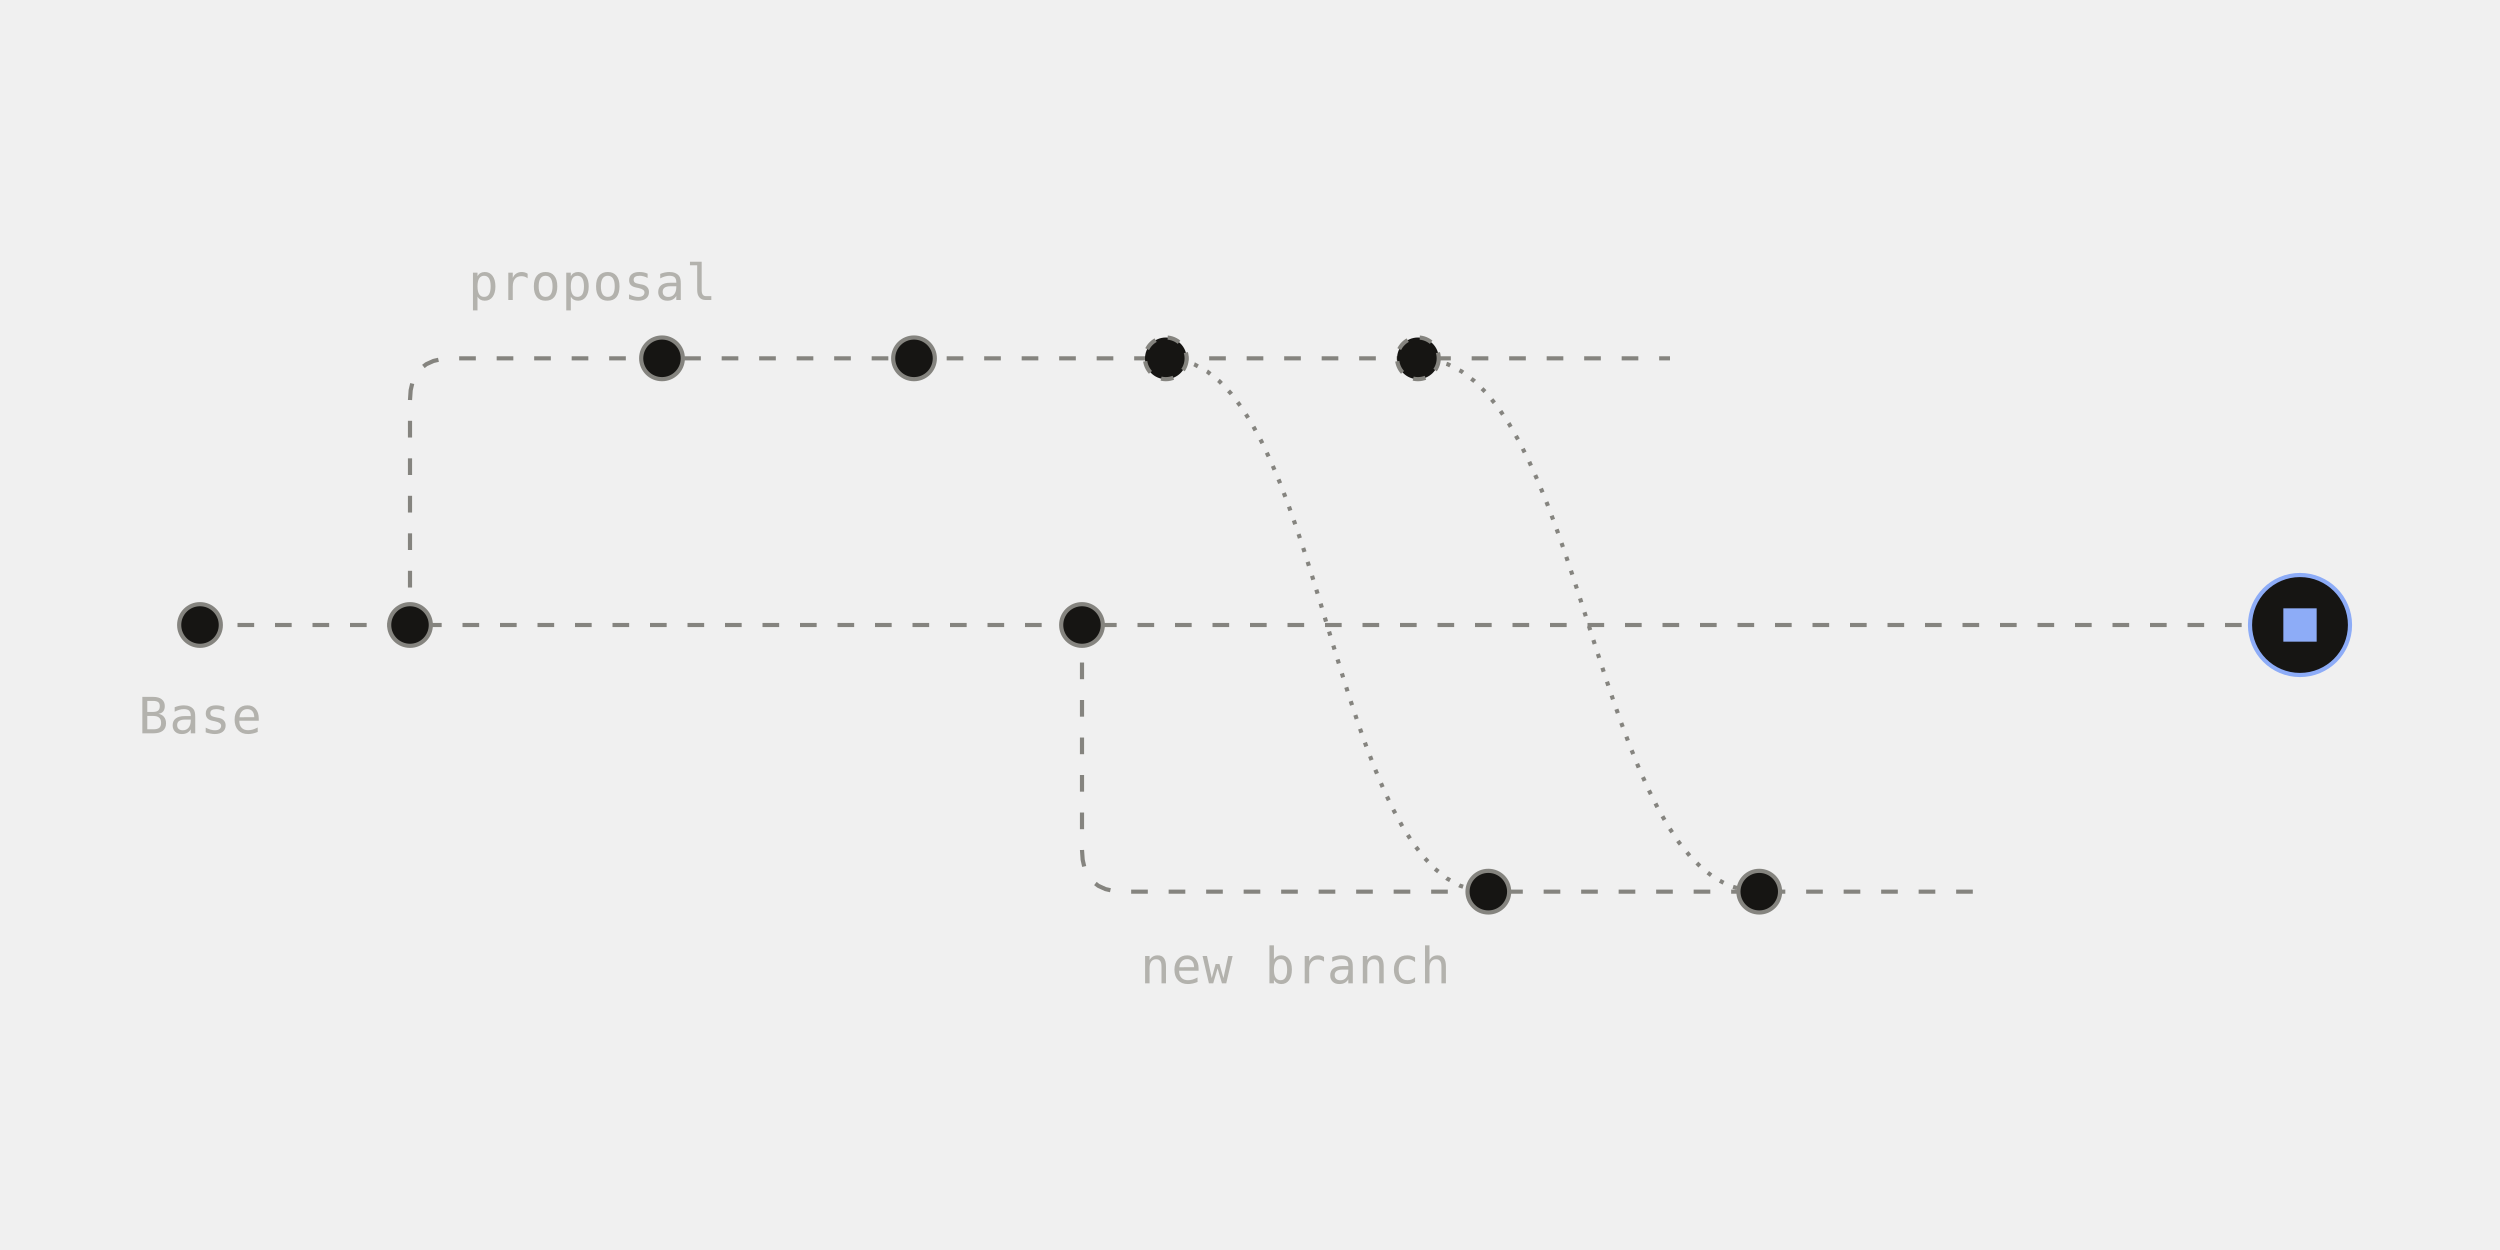
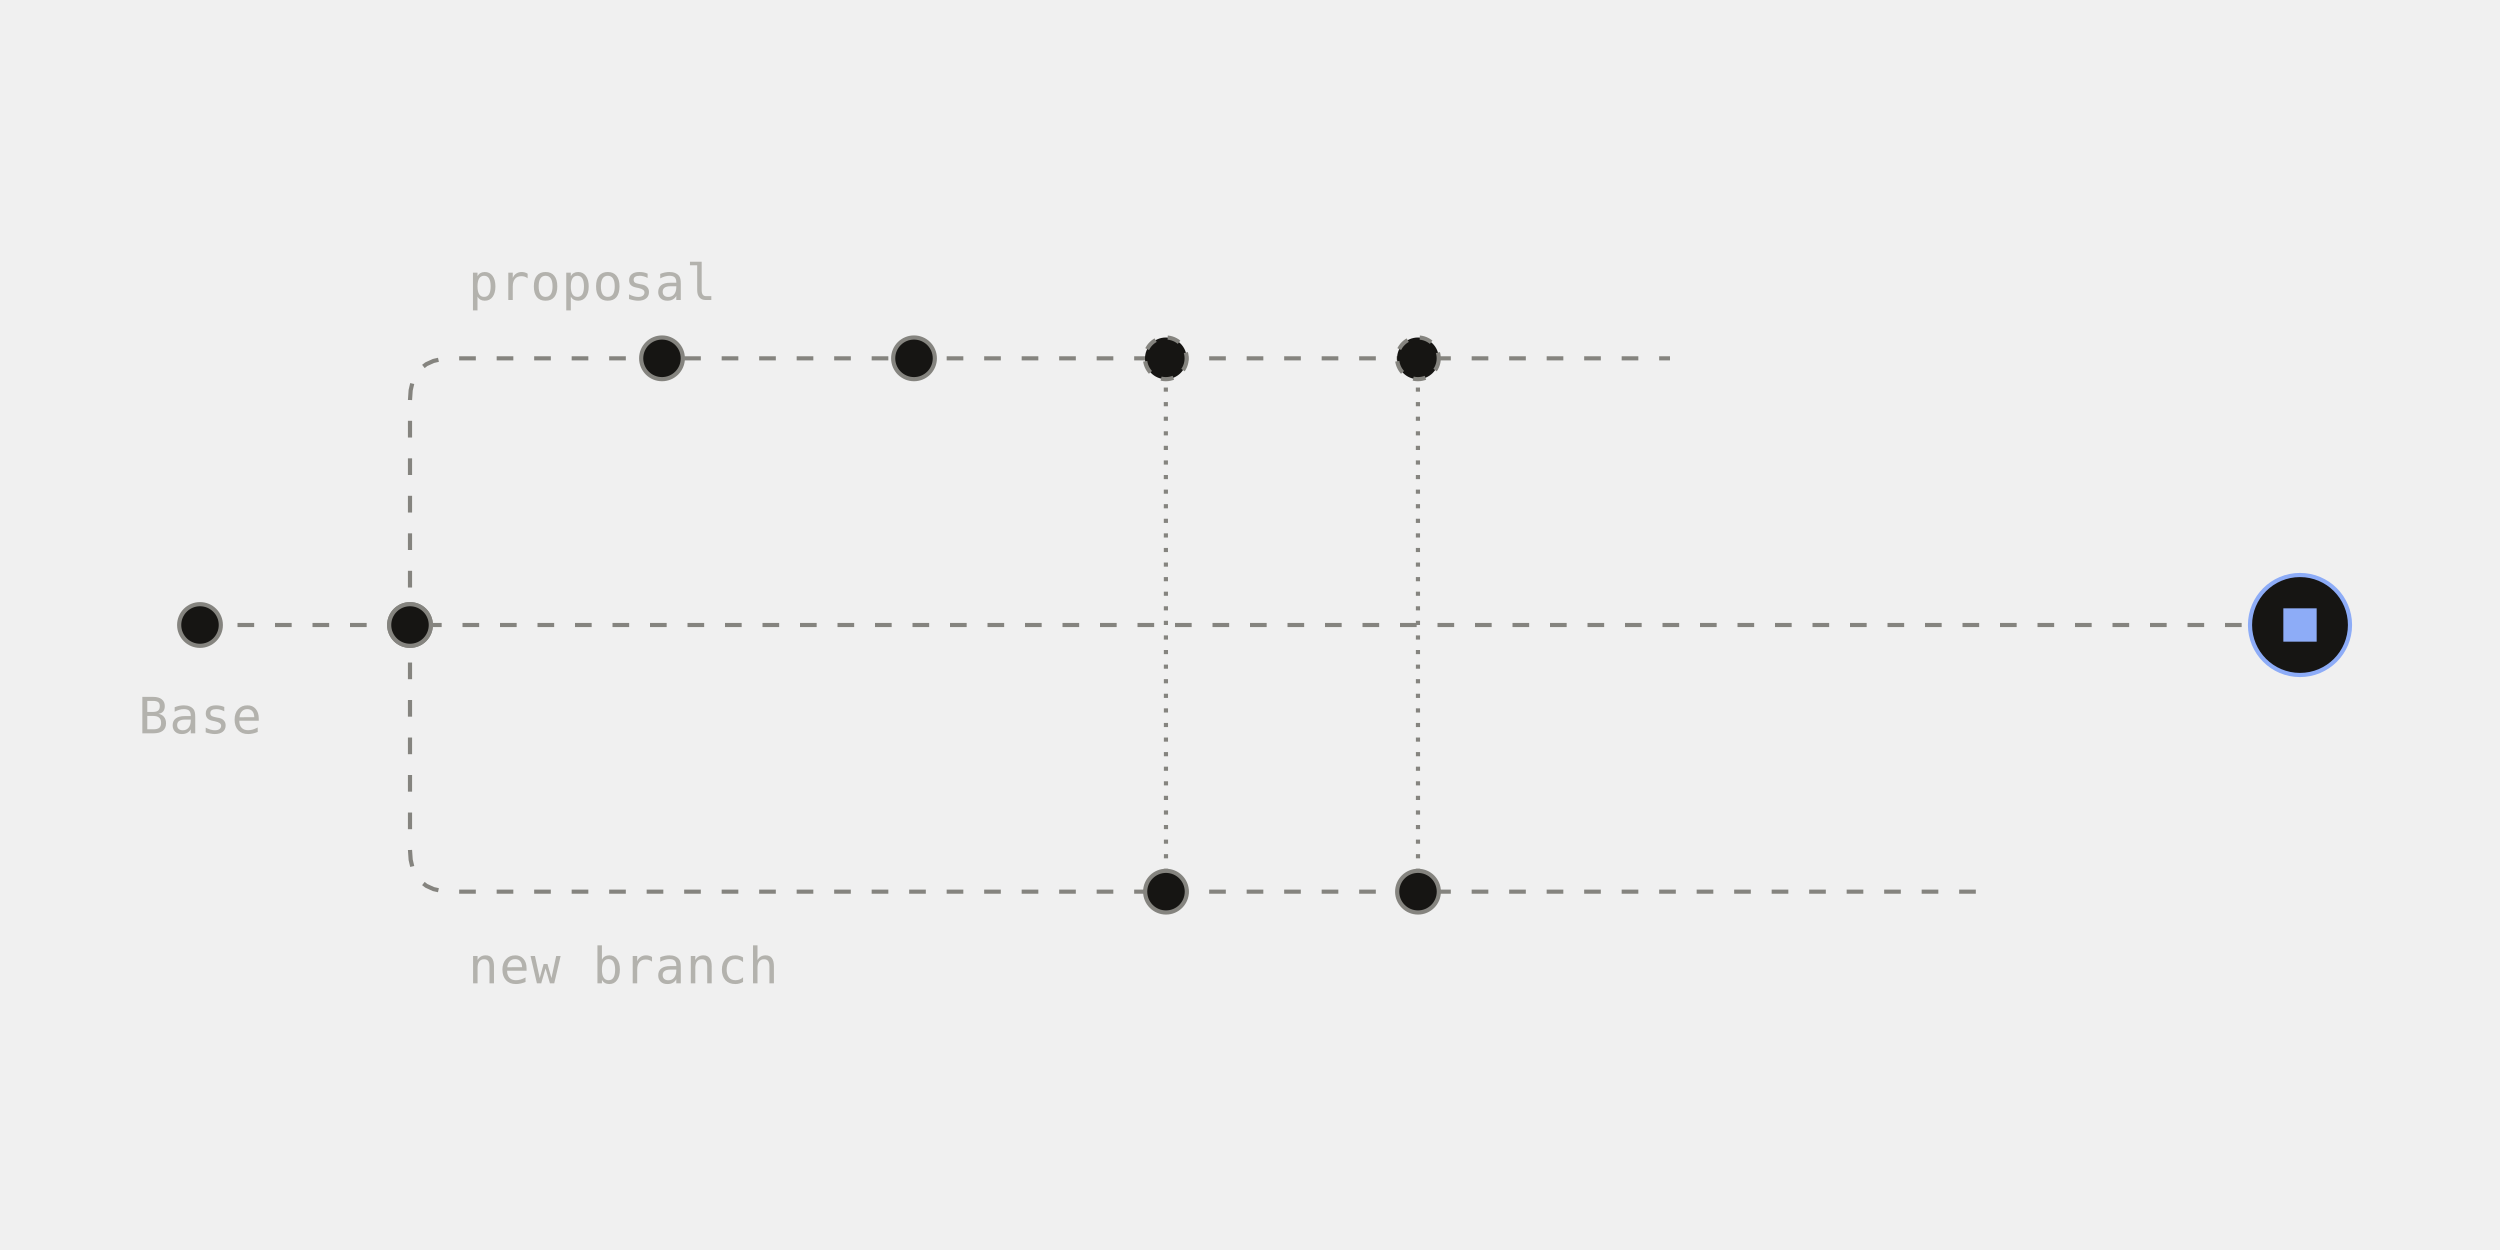
<svg xmlns="http://www.w3.org/2000/svg" width="600" height="300" viewBox="0 0 600 300" fill="none" role="img" class="fi8qrdk">
  <style>.fi8qrdk-p,.fi8qrdk-f,.fi8qrdk-r{transform-box:fill-box;transform-origin:center;animation-fill-mode:both}
.fi8qrdk-p{animation-name:fi8qrdk-pop;animation-duration:0.6s;animation-timing-function:cubic-bezier(.34,1.56,.64,1)}
@supports (animation-timing-function:linear(0,1)){.fi8qrdk-p{animation-timing-function:linear(0, 0.083, 0.269, 0.487, 0.691, 0.855, 0.972, 1.043, 1.078, 1.086, 1.078, 1.061, 1.043, 1.025, 1.011, 1.002, 0.996, 0.993, 0.993, 0.993, 0.995, 0.996, 0.998, 0.999, 1)}}
.fi8qrdk-f{animation-name:fi8qrdk-fade;animation-duration:0.5s;animation-timing-function:ease-out}
.fi8qrdk-r{animation-name:fi8qrdk-rise;animation-duration:.7s;animation-timing-function:cubic-bezier(0.22,1,0.36,1)}
.fi8qrdk-d{animation-name:fi8qrdk-draw;animation-timing-function:cubic-bezier(0.65,0,0.35,1);animation-fill-mode:both}
.fi8qrdk-m{animation:fi8qrdk-march 2.6s linear infinite}
.fi8qrdk-pulse{animation:fi8qrdk-pulse 2.4s ease-in-out infinite}
@keyframes fi8qrdk-pop{from{transform:scale(0);opacity:0}to{transform:scale(1);opacity:1}}
@keyframes fi8qrdk-fade{from{opacity:0}to{opacity:1}}
@keyframes fi8qrdk-rise{from{opacity:0;transform:translateY(6px)}to{opacity:1;transform:none}}
@keyframes fi8qrdk-draw{from{stroke-dashoffset:1}to{stroke-dashoffset:0}}
@keyframes fi8qrdk-march{from{stroke-dashoffset:0}to{stroke-dashoffset:-18}}
@keyframes fi8qrdk-pulse{0%,100%{opacity:1}50%{opacity:.35}}
@media (prefers-reduced-motion:reduce){.fi8qrdk *{animation:none!important}.fi8qrdk .fi8qrdk-d{stroke-dashoffset:0}.fi8qrdk .fi8qrdk-t{display:none}}</style>
  <defs>
    <mask id="fi8qrdk-k0" maskUnits="userSpaceOnUse" x="-600" y="-300" width="1800" height="900">
      <path d="M48 150L552 150" stroke="#fff" stroke-width="7" fill="none" stroke-linecap="round" stroke-linejoin="round" pathLength="1" stroke-dasharray="1 1" stroke-dashoffset="1" class="fi8qrdk-d" style="animation-duration:0.9s;animation-delay:0.05s" />
    </mask>
    <mask id="fi8qrdk-k1" maskUnits="userSpaceOnUse" x="-600" y="-300" width="1800" height="900">
      <path d="M98.4 150L98.4 96L98.56 93.66L99.03 91.63L99.81 89.91L100.9 88.5L102.31 87.41L104.03 86.63L106.06 86.16L108.4 86L400.8 86" stroke="#fff" stroke-width="7" fill="none" stroke-linecap="round" stroke-linejoin="round" pathLength="1" stroke-dasharray="1 1" stroke-dashoffset="1" class="fi8qrdk-d" style="animation-duration:0.9s;animation-delay:0.18s" />
    </mask>
    <mask id="fi8qrdk-k2" maskUnits="userSpaceOnUse" x="-600" y="-300" width="1800" height="900">
-       <path d="M259.68 150L259.68 204L259.84 206.34L260.3 208.38L261.09 210.09L262.18 211.5L263.59 212.59L265.3 213.38L267.34 213.84L269.68 214L476.4 214" stroke="#fff" stroke-width="7" fill="none" stroke-linecap="round" stroke-linejoin="round" pathLength="1" stroke-dasharray="1 1" stroke-dashoffset="1" class="fi8qrdk-d" style="animation-duration:0.9s;animation-delay:0.89s" />
+       <path d="M98.4 150L98.4 204L98.56 206.34L99.03 208.38L99.81 210.09L100.9 211.5L102.31 212.59L104.03 213.38L106.06 213.84L108.4 214L476.4 214" stroke="#fff" stroke-width="7" fill="none" stroke-linecap="round" stroke-linejoin="round" pathLength="1" stroke-dasharray="1 1" stroke-dashoffset="1" class="fi8qrdk-d" style="animation-duration:0.9s;animation-delay:0.89s" />
    </mask>
    <mask id="fi8qrdk-k3" maskUnits="userSpaceOnUse" x="-600" y="-300" width="1800" height="900">
-       <path d="M279.8 86L283.32 86.37L286.62 87.44L289.73 89.16L292.65 91.5L295.4 94.4L298 97.81L300.45 101.7L302.78 106L304.99 110.68L307.11 115.69L309.14 120.98L311.09 126.5L313 132.21L314.85 138.06L316.69 144.01L318.5 150L320.32 155.99L322.15 161.94L324.01 167.79L325.91 173.5L327.87 179.02L329.9 184.31L332.01 189.32L334.22 194L336.55 198.3L339.01 202.19L341.6 205.6L344.35 208.5L347.28 210.84L350.38 212.56L353.69 213.63L357.2 214" stroke="#fff" stroke-width="7" fill="none" stroke-linecap="round" stroke-linejoin="round" pathLength="1" stroke-dasharray="1 1" stroke-dashoffset="1" class="fi8qrdk-d" style="animation-duration:0.61s;animation-delay:0.96s" />
+       <path d="M279.8 86L279.84 214" stroke="#fff" stroke-width="7" fill="none" stroke-linecap="round" stroke-linejoin="round" pathLength="1" stroke-dasharray="1 1" stroke-dashoffset="1" class="fi8qrdk-d" style="animation-duration:0.49s;animation-delay:0.96s" />
    </mask>
    <mask id="fi8qrdk-k4" maskUnits="userSpaceOnUse" x="-600" y="-300" width="1800" height="900">
-       <path d="M340.3 86L344.02 86.37L347.52 87.44L350.81 89.16L353.9 91.5L356.81 94.4L359.56 97.81L362.16 101.7L364.62 106L366.96 110.68L369.2 115.69L371.35 120.98L373.42 126.5L375.43 132.21L377.4 138.06L379.34 144.01L381.26 150L383.18 155.99L385.12 161.94L387.09 167.79L389.1 173.5L391.17 179.02L393.32 184.31L395.56 189.32L397.9 194L400.36 198.3L402.96 202.19L405.71 205.6L408.62 208.5L411.71 210.84L415 212.56L418.5 213.63L422.22 214" stroke="#fff" stroke-width="7" fill="none" stroke-linecap="round" stroke-linejoin="round" pathLength="1" stroke-dasharray="1 1" stroke-dashoffset="1" class="fi8qrdk-d" style="animation-duration:0.62s;animation-delay:0.96s" />
+       <path d="M340.3 86L340.32 214" stroke="#fff" stroke-width="7" fill="none" stroke-linecap="round" stroke-linejoin="round" pathLength="1" stroke-dasharray="1 1" stroke-dashoffset="1" class="fi8qrdk-d" style="animation-duration:0.49s;animation-delay:0.96s" />
    </mask>
  </defs>
  <path d="M48 150L552 150" fill="none" stroke="#85847F" stroke-width="1" stroke-dasharray="4 5" stroke-linejoin="round" mask="url(#fi8qrdk-k0)" class="fi8qrdk-m" />
  <path d="M98.4 150L98.4 96L98.56 93.66L99.03 91.63L99.81 89.91L100.9 88.5L102.31 87.41L104.03 86.63L106.06 86.16L108.4 86L400.8 86" fill="none" stroke="#85847F" stroke-width="1" stroke-dasharray="4 5" stroke-linejoin="round" mask="url(#fi8qrdk-k1)" class="fi8qrdk-m" />
-   <path d="M259.68 150L259.68 204L259.84 206.34L260.3 208.38L261.09 210.09L262.18 211.5L263.59 212.59L265.3 213.38L267.34 213.84L269.68 214L476.4 214" fill="none" stroke="#85847F" stroke-width="1" stroke-dasharray="4 5" stroke-linejoin="round" mask="url(#fi8qrdk-k2)" class="fi8qrdk-m" />
-   <path d="M279.8 86L283.32 86.37L286.62 87.44L289.73 89.16L292.65 91.5L295.4 94.4L298 97.81L300.45 101.7L302.78 106L304.99 110.68L307.11 115.69L309.14 120.98L311.09 126.5L313 132.21L314.85 138.06L316.69 144.01L318.5 150L320.32 155.99L322.15 161.94L324.01 167.79L325.91 173.5L327.87 179.02L329.9 184.31L332.01 189.32L334.22 194L336.55 198.3L339.01 202.19L341.6 205.6L344.35 208.5L347.28 210.84L350.38 212.56L353.69 213.63L357.2 214" fill="none" stroke="#85847F" stroke-width="1" stroke-dasharray="1 2.5" stroke-linejoin="round" mask="url(#fi8qrdk-k3)" />
-   <path d="M340.3 86L344.02 86.37L347.52 87.44L350.81 89.16L353.9 91.5L356.81 94.4L359.56 97.81L362.16 101.7L364.62 106L366.96 110.68L369.2 115.69L371.35 120.98L373.42 126.5L375.43 132.21L377.4 138.06L379.34 144.01L381.26 150L383.18 155.99L385.12 161.94L387.09 167.79L389.1 173.5L391.17 179.02L393.32 184.31L395.56 189.32L397.9 194L400.36 198.3L402.96 202.19L405.71 205.6L408.62 208.5L411.71 210.84L415 212.56L418.5 213.63L422.22 214" fill="none" stroke="#85847F" stroke-width="1" stroke-dasharray="1 2.5" stroke-linejoin="round" mask="url(#fi8qrdk-k4)" />
+   <path d="M98.4 150L98.4 204L98.56 206.34L99.03 208.38L99.81 210.09L100.9 211.5L102.31 212.59L104.03 213.38L106.06 213.84L108.4 214L476.4 214" fill="none" stroke="#85847F" stroke-width="1" stroke-dasharray="4 5" stroke-linejoin="round" mask="url(#fi8qrdk-k2)" class="fi8qrdk-m" />
+   <path d="M279.8 86L279.84 214" fill="none" stroke="#85847F" stroke-width="1" stroke-dasharray="1 2.5" stroke-linejoin="round" mask="url(#fi8qrdk-k3)" />
+   <path d="M340.3 86L340.32 214" fill="none" stroke="#85847F" stroke-width="1" stroke-dasharray="1 2.5" stroke-linejoin="round" mask="url(#fi8qrdk-k4)" />
  <g class="fi8qrdk-p" style="animation-delay:0.14s">
    <circle cx="98.4" cy="150" r="5" fill="#161513" stroke="#85847F" stroke-width="1" />
  </g>
  <g class="fi8qrdk-p" style="animation-delay:0.42s">
    <circle cx="158.88" cy="86" r="5" fill="#161513" stroke="#85847F" stroke-width="1" />
  </g>
  <g class="fi8qrdk-p" style="animation-delay:0.52s">
    <circle cx="219.36" cy="86" r="5" fill="#161513" stroke="#85847F" stroke-width="1" />
  </g>
  <g class="fi8qrdk-p" style="animation-delay:0.85s">
-     <circle cx="259.68" cy="150" r="5" fill="#161513" stroke="#85847F" stroke-width="1" />
+     <circle cx="98.4" cy="150" r="5" fill="#161513" stroke="#85847F" stroke-width="1" />
  </g>
-   <g class="fi8qrdk-p" style="animation-delay:1.27s">
-     <circle cx="357.2" cy="214" r="5" fill="#161513" stroke="#85847F" stroke-width="1" />
+   <g class="fi8qrdk-p" style="animation-delay:1.26s">
+     <circle cx="279.84" cy="214" r="5" fill="#161513" stroke="#85847F" stroke-width="1" />
  </g>
-   <g class="fi8qrdk-p" style="animation-delay:1.42s">
-     <circle cx="422.22" cy="214" r="5" fill="#161513" stroke="#85847F" stroke-width="1" />
+   <g class="fi8qrdk-p" style="animation-delay:1.35s">
+     <circle cx="340.32" cy="214" r="5" fill="#161513" stroke="#85847F" stroke-width="1" />
  </g>
  <g class="fi8qrdk-p" style="animation-delay:0.68s">
    <circle cx="552" cy="150" r="12" fill="#161513" stroke="#8DACF7" stroke-width="1" />
    <rect x="548" y="146" width="8" height="8" fill="#8DACF7" />
  </g>
  <g class="fi8qrdk-p" style="animation-delay:0.1s">
    <circle cx="48" cy="150" r="5" fill="#161513" stroke="#85847F" stroke-width="1" />
  </g>
  <g class="fi8qrdk-p" style="animation-delay:0.82s">
    <circle cx="279.8" cy="86" r="5" fill="#161513" stroke="#85847F" stroke-width="1" stroke-dasharray="3 3" />
  </g>
  <g class="fi8qrdk-p" style="animation-delay:0.82s">
    <circle cx="340.3" cy="86" r="5" fill="#161513" stroke="#85847F" stroke-width="1" stroke-dasharray="3 3" />
  </g>
-   <g class="fi8qrdk-f" style="animation-delay:1.49s">
+   <g class="fi8qrdk-f" style="animation-delay:1.42s">
    <text x="48" y="176" fill="#B3B2AD" font-family="'Commit Mono', 'IBM Plex Mono', ui-monospace, SFMono-Regular, Menlo, monospace" font-size="12" text-anchor="middle" letter-spacing="0.24">Base</text>
  </g>
-   <g class="fi8qrdk-f" style="animation-delay:1.56s">
+   <g class="fi8qrdk-f" style="animation-delay:1.49s">
    <text x="112.4" y="72" fill="#B3B2AD" font-family="'Commit Mono', 'IBM Plex Mono', ui-monospace, SFMono-Regular, Menlo, monospace" font-size="12" text-anchor="start" letter-spacing="0.24">proposal</text>
  </g>
-   <g class="fi8qrdk-f" style="animation-delay:1.63s">
-     <text x="273.68" y="236" fill="#B3B2AD" font-family="'Commit Mono', 'IBM Plex Mono', ui-monospace, SFMono-Regular, Menlo, monospace" font-size="12" text-anchor="start" letter-spacing="0.24">new branch</text>
+   <g class="fi8qrdk-f" style="animation-delay:1.56s">
+     <text x="112.4" y="236" fill="#B3B2AD" font-family="'Commit Mono', 'IBM Plex Mono', ui-monospace, SFMono-Regular, Menlo, monospace" font-size="12" text-anchor="start" letter-spacing="0.24">new branch</text>
  </g>
</svg>
